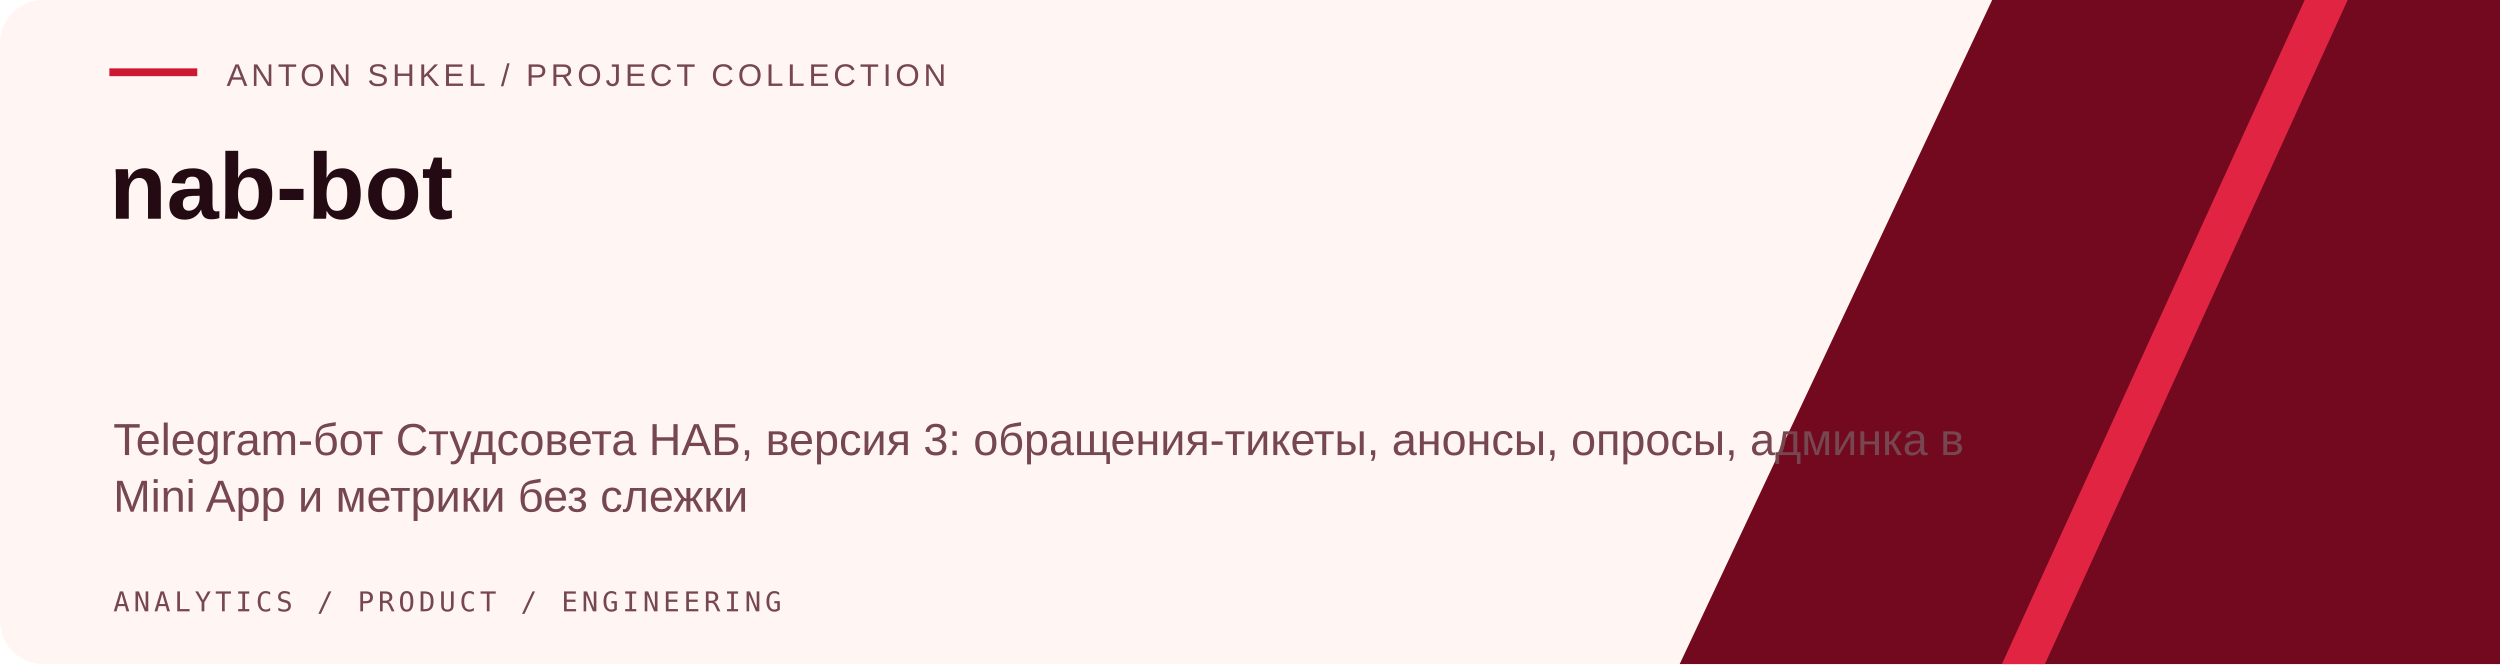
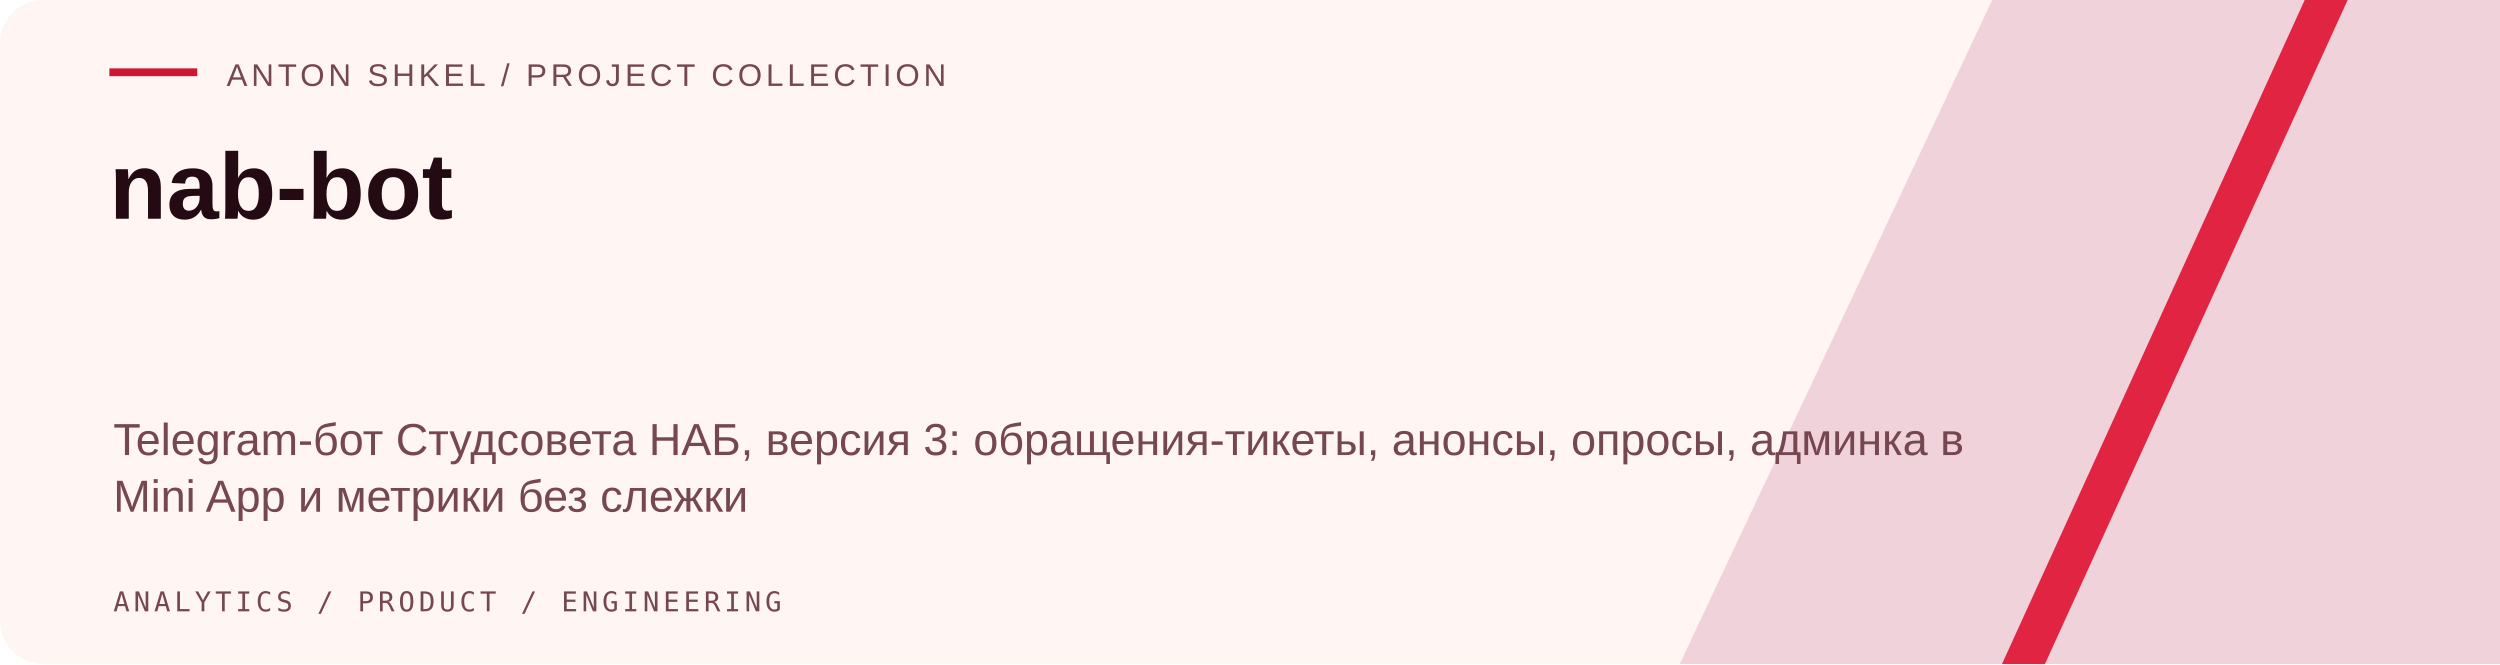
<svg xmlns="http://www.w3.org/2000/svg" width="1280" height="340" viewBox="0 0 1280 340" role="img" aria-label="nab-bot">
  <rect width="1280" height="340" rx="22" fill="#fff6f4" />
-   <path d="M1020 0h260v340H860z" fill="#72091e" />
+   <path d="M1020 0h260v340H860z" fill="#f0d3da" />
  <path d="M1180 0h22l-155 340h-22z" fill="#e22443" />
  <rect x="56" y="35" width="45" height="4" fill="#ce1733" />
  <text x="116" y="44" fill="#764651" font-family="Segoe UI,Arial,sans-serif" font-size="16" letter-spacing="2">ANTON SHKEL / PROJECT COLLECTION</text>
  <g font-family="Segoe UI,Arial,sans-serif">
    <text x="56" y="112" font-size="48" font-weight="700" fill="#240a12">nab-bot</text>
    <text x="58" y="233" font-size="23" fill="#764651">Telegram-бот Студсовета НАБ, версия 3: обращения-тикеты, анонсы, опросы, админка в</text>
    <text x="58" y="262" font-size="23" fill="#764651">Mini App и метрики без слежки</text>
  </g>
  <text x="58" y="313" font-family="Consolas,monospace" fill="#764651" font-size="14" letter-spacing="2">ANALYTICS / PRODUCT / ENGINEERING</text>
</svg>
